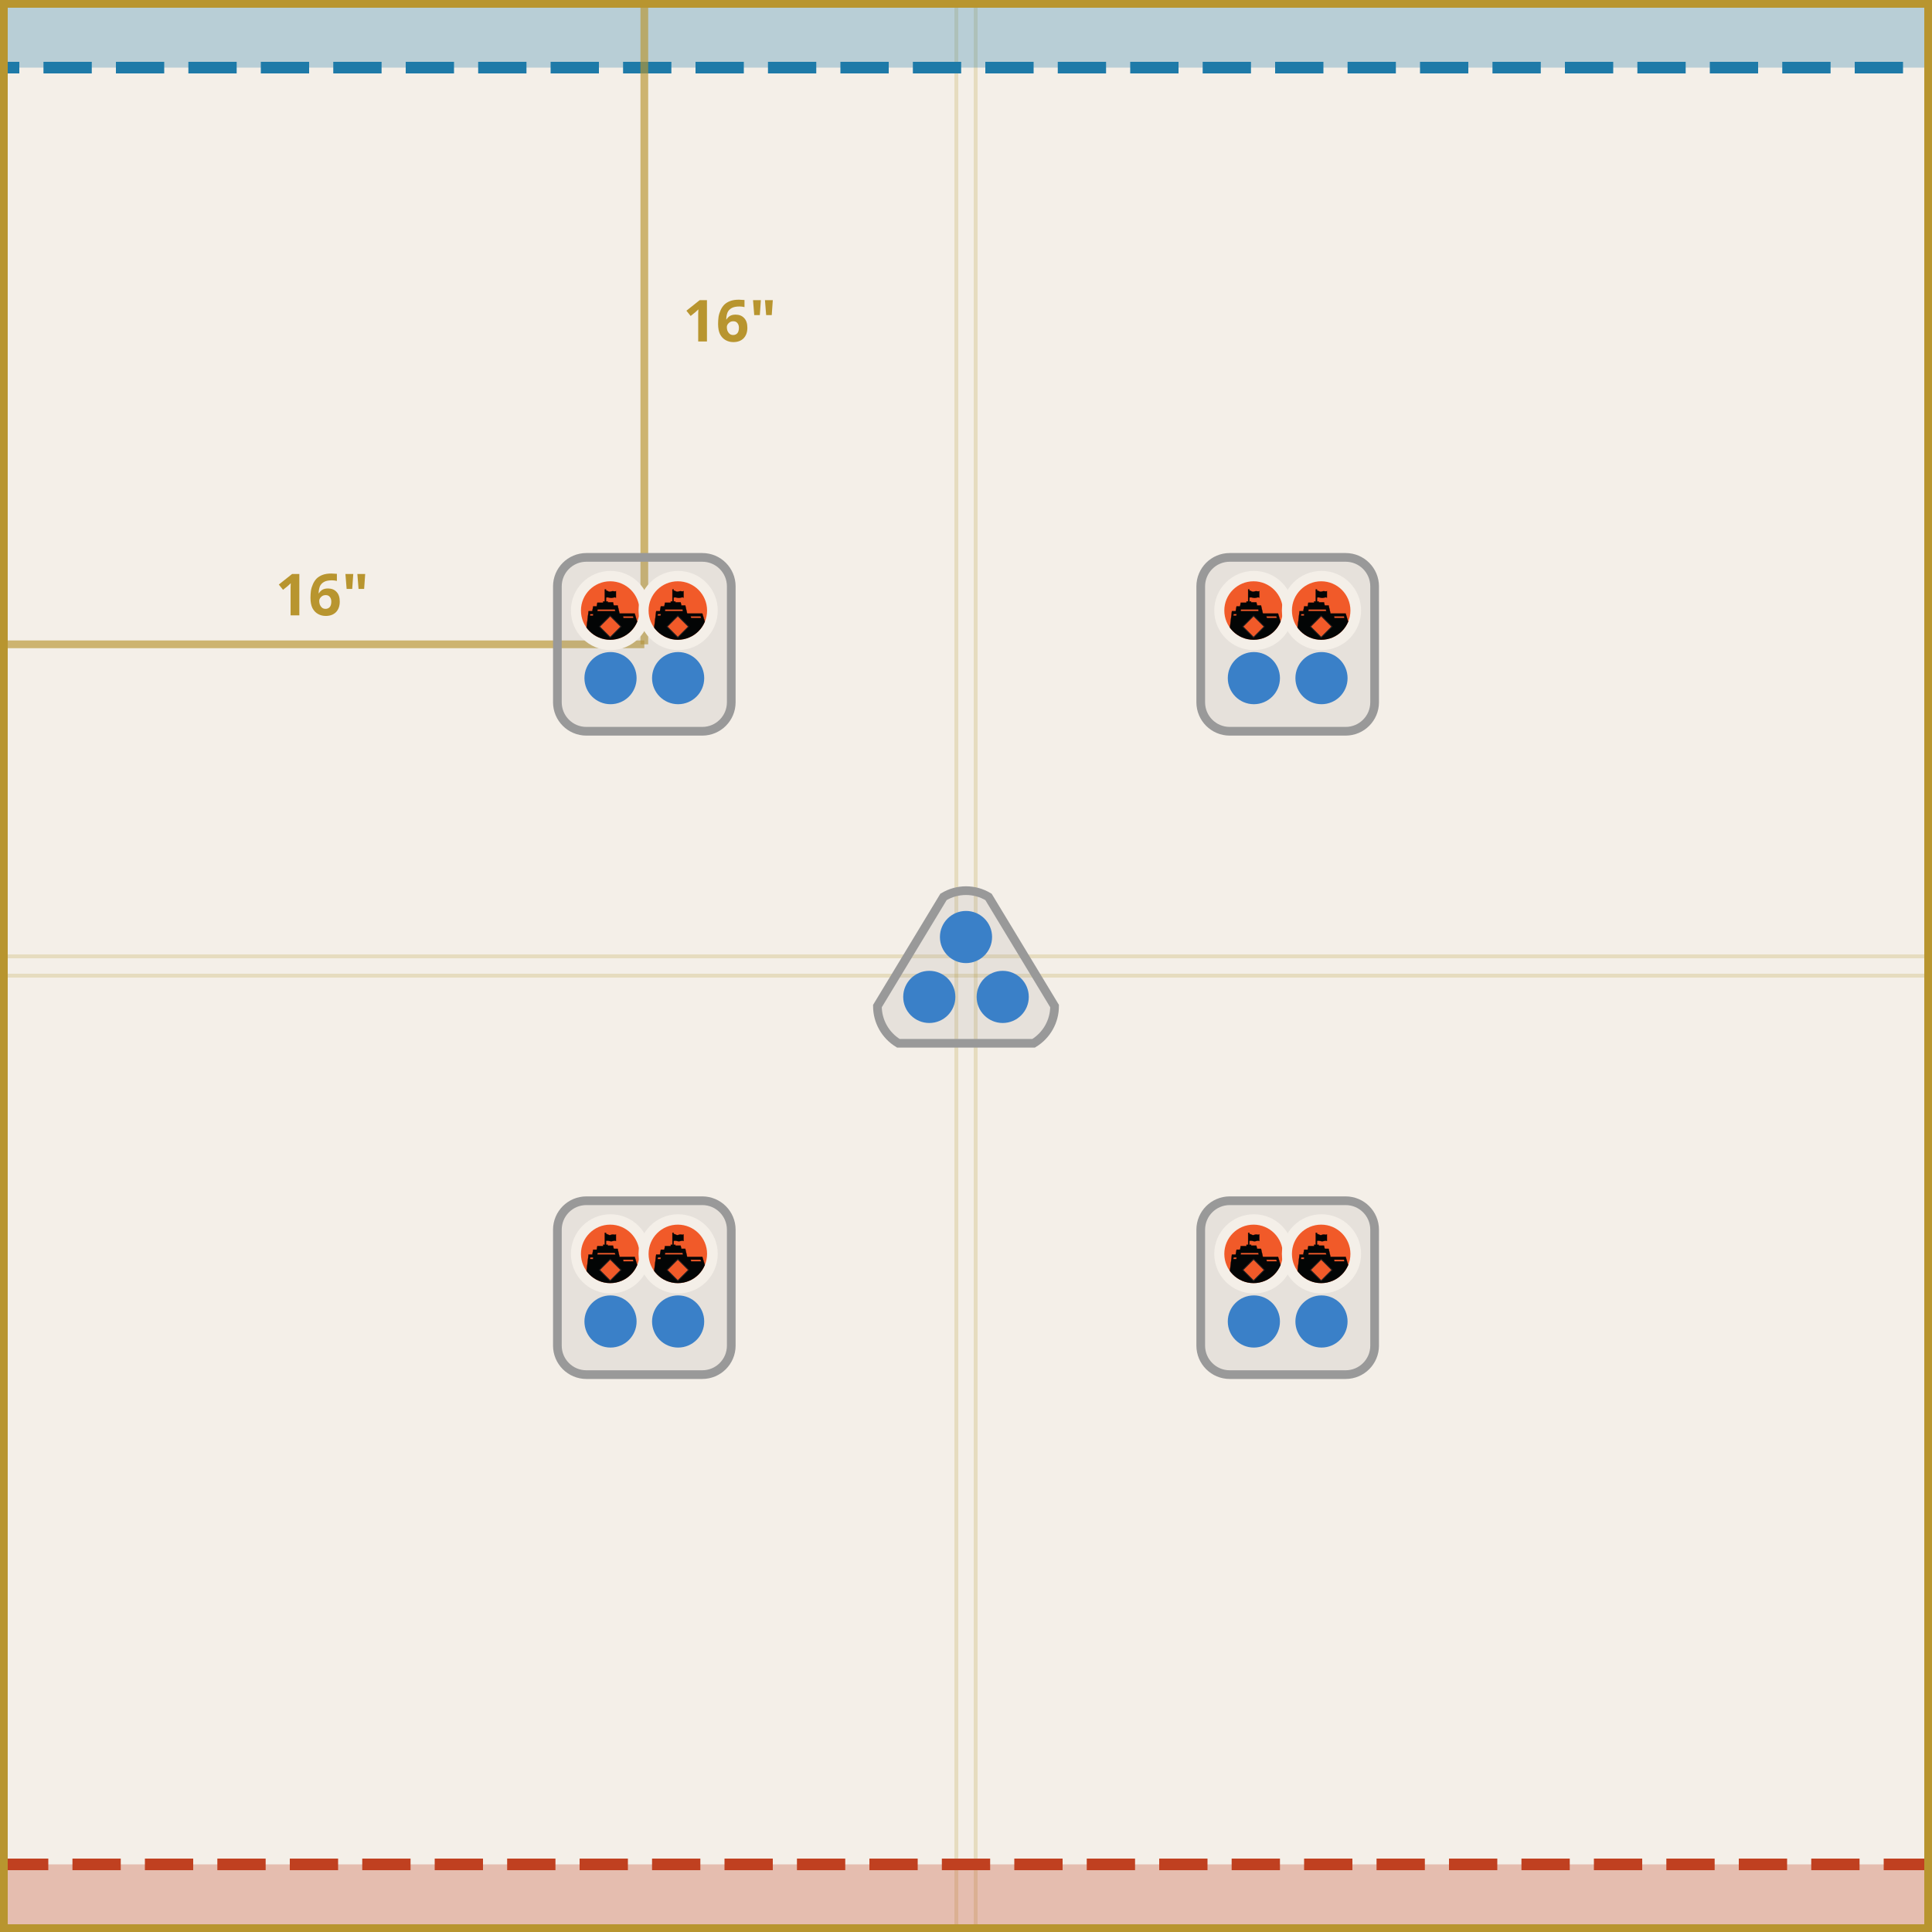
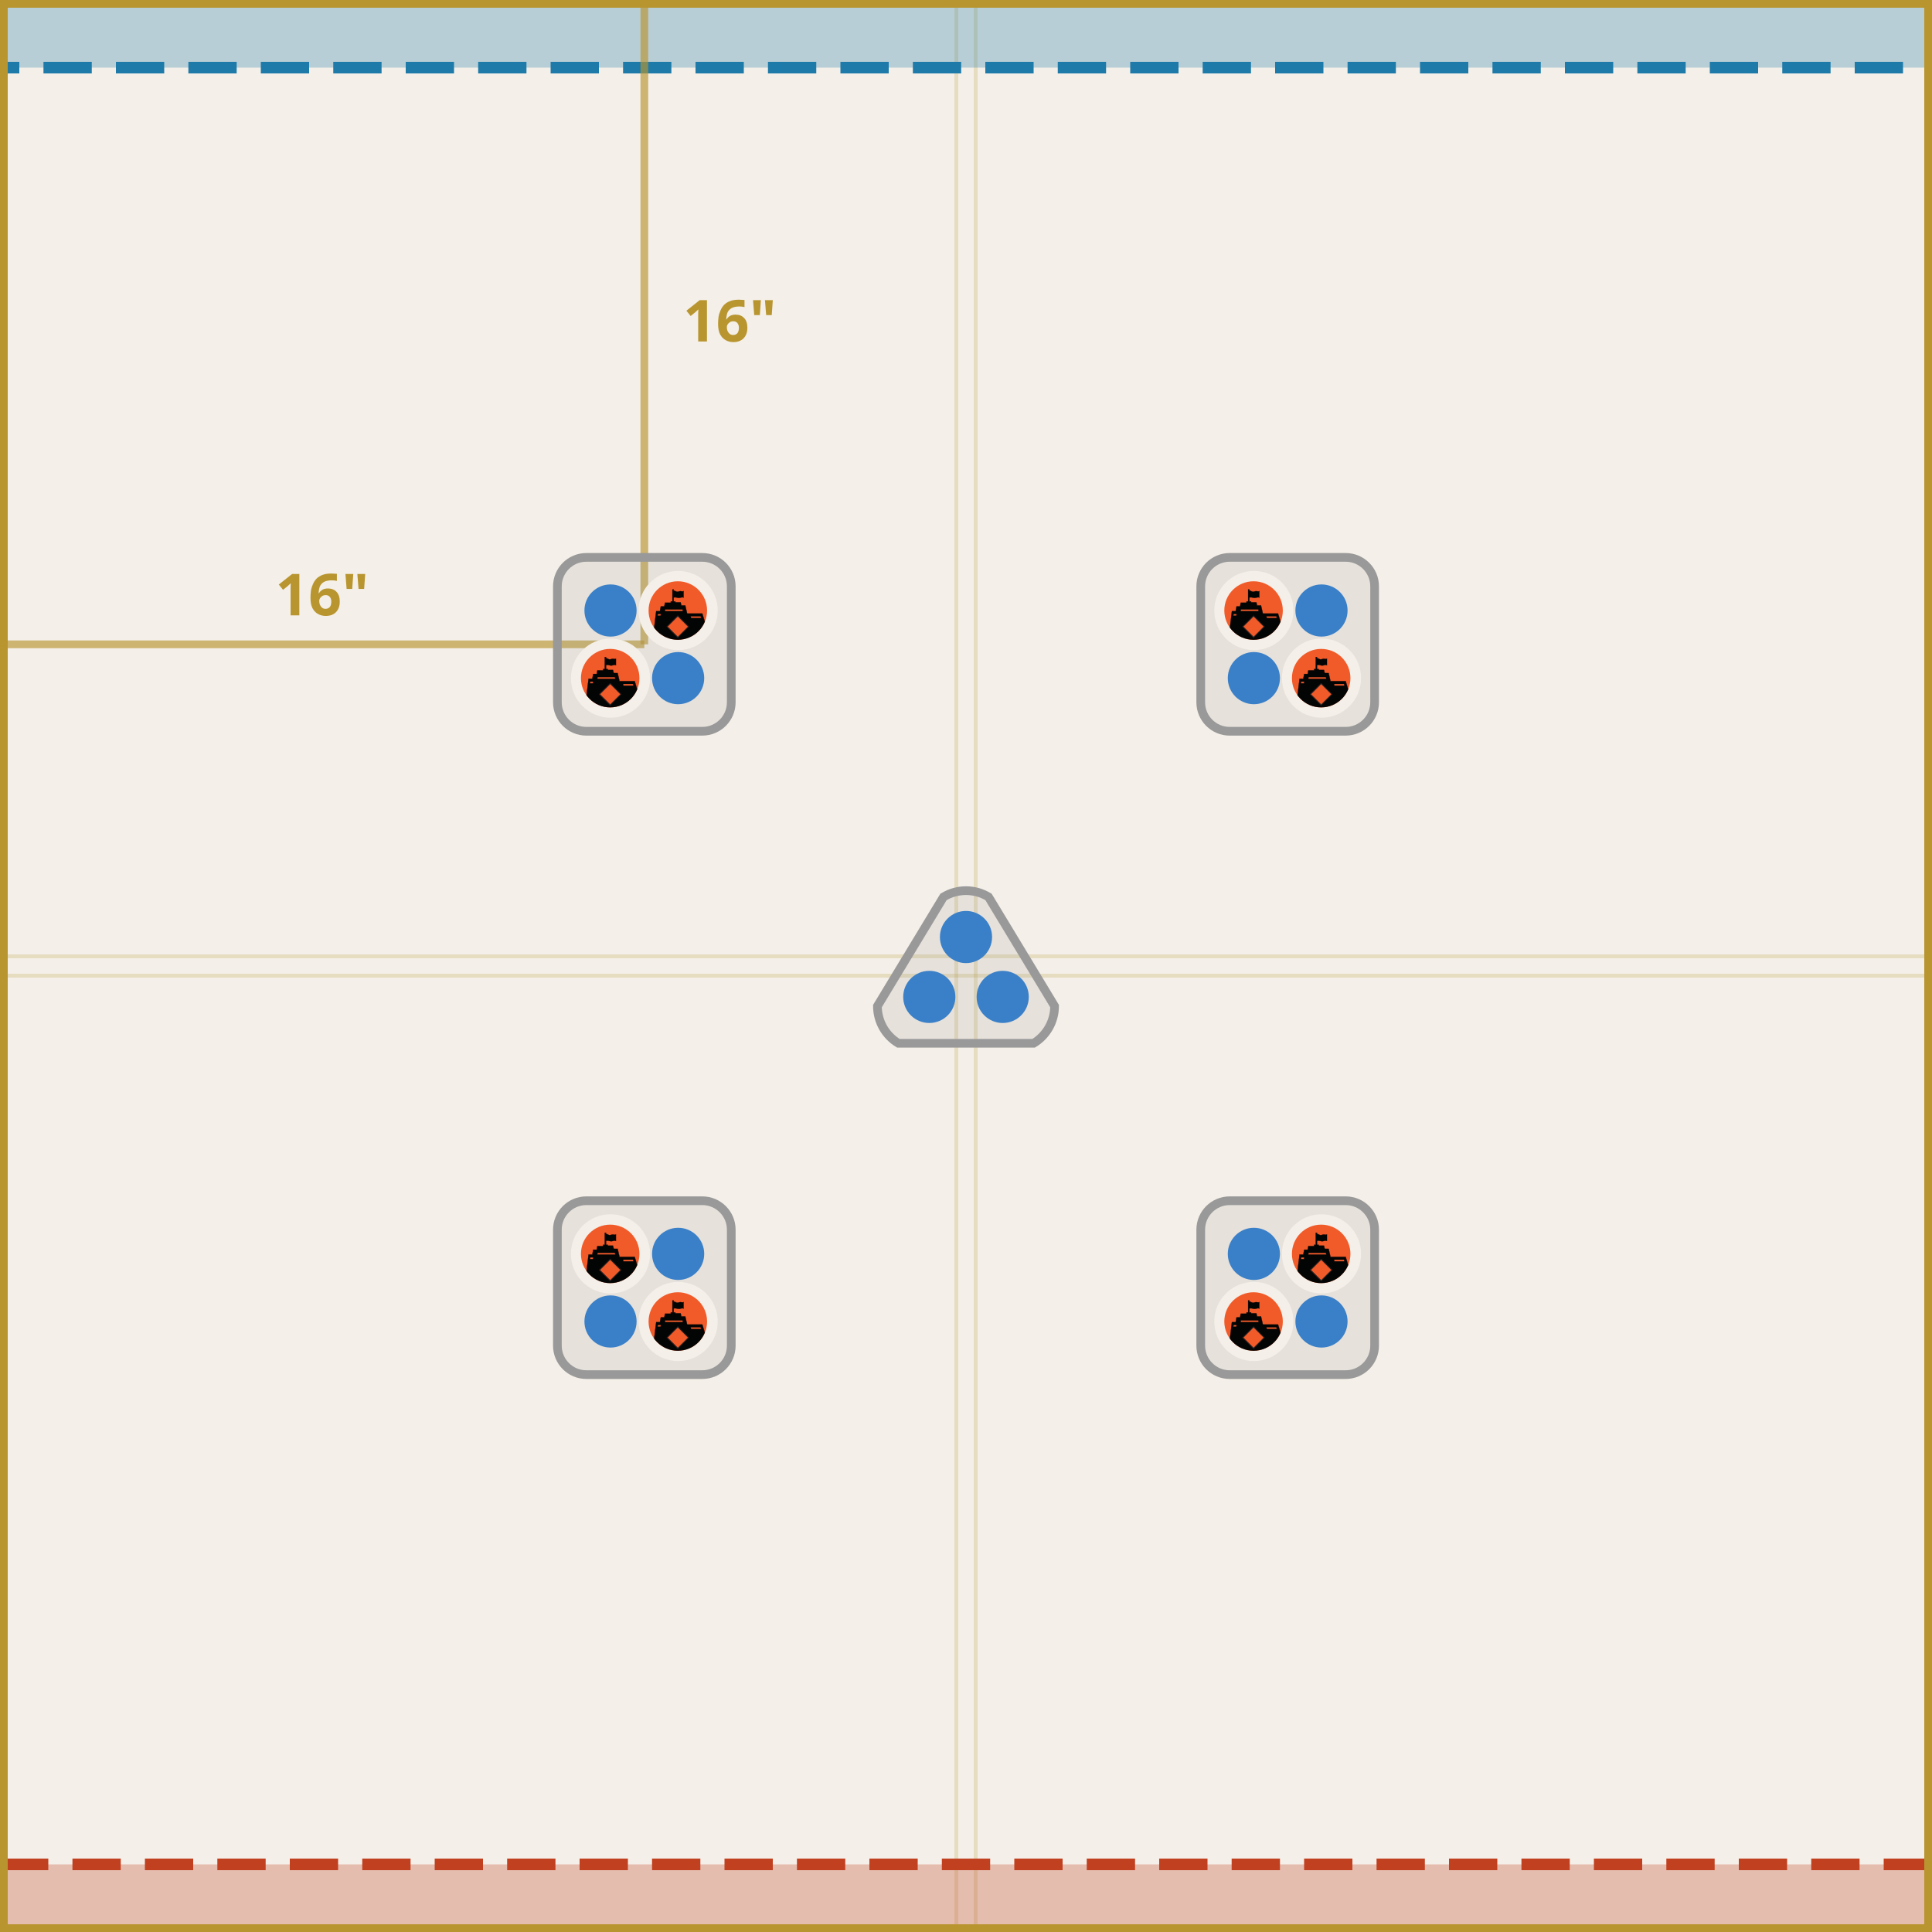
<svg xmlns="http://www.w3.org/2000/svg" viewBox="0 0 200 200" width="1000" height="1000">
  <rect width="200" height="200" fill="#f4efe8" />
  <line x1="99" y1="0" x2="99" y2="200" stroke="#B8952F" stroke-width=".4" opacity=".22" />
  <line x1="101" y1="0" x2="101" y2="200" stroke="#B8952F" stroke-width=".4" opacity=".22" />
  <line x1="0" y1="99" x2="200" y2="99" stroke="#B8952F" stroke-width=".4" opacity=".22" />
  <line x1="0" y1="101" x2="200" y2="101" stroke="#B8952F" stroke-width=".4" opacity=".22" />
  <rect x="0" y="0" width="200" height="7" fill="#1E7AA8" fill-opacity=".28" stroke="#1E7AA8" stroke-width="1.2" stroke-dasharray="5,2.5" />
  <rect x="0" y="193" width="200" height="7" fill="#C04020" fill-opacity=".28" stroke="#C04020" stroke-width="1.2" stroke-dasharray="5,2.5" />
  <rect x="0" y="0" width="200" height="200" fill="none" stroke="#B8952F" stroke-width="1.6" />
  <line x1="66.7" y1="66.7" x2="66.7" y2="0" stroke="#B8952F" stroke-width=".8" opacity=".65" />
  <line x1="63.7" y1="0" x2="69.7" y2="0" stroke="#B8952F" stroke-width=".8" opacity=".7" />
  <text x="70.7" y="35.35" text-anchor="start" font-size="6" fill="#B8952F" font-family="sans-serif" font-weight="600">16"</text>
  <line x1="66.7" y1="66.7" x2="0" y2="66.7" stroke="#B8952F" stroke-width=".8" opacity=".65" />
  <line x1="0" y1="63.7" x2="0" y2="69.7" stroke="#B8952F" stroke-width=".8" opacity=".7" />
  <text x="33.35" y="63.7" text-anchor="middle" font-size="6" fill="#B8952F" font-family="sans-serif" font-weight="600">16"</text>
  <g data-size="clash" />
  <g>
    <rect x="57.7" y="57.7" width="18" height="18" rx="3" fill="rgb(150,150,150)" fill-opacity=".15" stroke="#999" stroke-width=".9" />
    <circle cx="63.2" cy="63.2" r="2.7" fill="#3A80C8" />
    <circle cx="70.2" cy="63.2" r="2.7" fill="#3A80C8" />
    <circle cx="63.2" cy="70.2" r="2.7" fill="#3A80C8" />
    <circle cx="70.2" cy="70.2" r="2.7" fill="#3A80C8" />
  </g>
  <g>
    <rect x="124.3" y="57.7" width="18" height="18" rx="3" fill="rgb(150,150,150)" fill-opacity=".15" stroke="#999" stroke-width=".9" />
    <circle cx="129.8" cy="63.2" r="2.7" fill="#3A80C8" />
    <circle cx="136.8" cy="63.2" r="2.7" fill="#3A80C8" />
    <circle cx="129.8" cy="70.2" r="2.7" fill="#3A80C8" />
    <circle cx="136.8" cy="70.2" r="2.7" fill="#3A80C8" />
  </g>
  <g data-size="clash">
    <g>
      <path d="M102.33,92.85 L109.17,104.15 A4.5,4.5 0 0,1 107,108 L93,108 A4.5,4.5 0 0,1 90.83,104.15 L97.67,92.85 A4.5,4.5 0 0,1 102.33,92.85 Z" fill="rgb(150,150,150)" fill-opacity=".15" stroke="#999" stroke-width=".9" />
      <circle cx="100" cy="97" r="2.7" fill="#3A80C8" />
      <circle cx="96.2" cy="103.2" r="2.7" fill="#3A80C8" />
      <circle cx="103.8" cy="103.2" r="2.7" fill="#3A80C8" />
    </g>
  </g>
  <g>
    <rect x="57.7" y="124.3" width="18" height="18" rx="3" fill="rgb(150,150,150)" fill-opacity=".15" stroke="#999" stroke-width=".9" />
    <circle cx="63.2" cy="129.8" r="2.7" fill="#3A80C8" />
    <circle cx="70.2" cy="129.8" r="2.7" fill="#3A80C8" />
    <circle cx="63.2" cy="136.8" r="2.7" fill="#3A80C8" />
    <circle cx="70.2" cy="136.8" r="2.7" fill="#3A80C8" />
  </g>
  <g>
    <rect x="124.3" y="124.3" width="18" height="18" rx="3" fill="rgb(150,150,150)" fill-opacity=".15" stroke="#999" stroke-width=".9" />
    <circle cx="129.8" cy="129.8" r="2.7" fill="#3A80C8" />
    <circle cx="136.8" cy="129.8" r="2.7" fill="#3A80C8" />
    <circle cx="129.8" cy="136.8" r="2.7" fill="#3A80C8" />
    <circle cx="136.8" cy="136.8" r="2.7" fill="#3A80C8" />
  </g>
-   <circle cx="63.2" cy="63.2" r="4.1" fill="#f4efe8" />
-   <g transform="translate(59.90,59.90) scale(0.103125)">
+   <circle cx="70.2" cy="63.2" r="4.1" fill="#f4efe8" />
+   <g transform="translate(66.90,59.90) scale(0.103125)">
    <clipPath id="tk-out">
      <circle cx="31.69" cy="32.02" r="29.36" />
    </clipPath>
    <g clip-path="url(#tk-out)">
      <path fill="#f15a29" d="M61.06 32.02C61.06 48.24 47.91 61.38 31.69 61.38C15.48 61.38 2.33 48.24 2.33 32.02C2.33 15.8 15.48 2.65 31.69 2.65C47.91 2.65 61.06 15.8 61.06 32.02" />
      <path fill="#030505" stroke="#030405" stroke-width="0.25" d="M27.51 19.09L27.51 22.91L29.24 22.91L29.24 23.77L34.49 23.77L35.26 26.91L39.16 26.91L41.05 35.04L56.28 35.04L61.62 52.6L47.99 62.41L20.2 63.05L7.52 52.6L9.97 32.68L13.74 32.68L14.64 27.81L18.15 27.81L18.81 24.17L24.61 24.17L24.61 22.91L26.25 22.91L26.25 10.88L27.51 10.88L27.51 12.31C27.51 12.31 27.96 11.79 28.88 12.36C29.8 12.92 30.79 13.3 31.75 13.14C32.72 12.98 33.65 12.42 34.67 12.6C35.68 12.78 36.49 12.87 36.92 12.76C37.34 12.65 37.46 12.49 37.46 12.49L37.46 19.05C37.46 19.05 36.51 18.49 35.39 18.85C34.27 19.21 32.6 19.54 31.55 19.21C30.49 18.87 28.97 18.66 28.25 18.76C27.77 18.83 27.51 19.09 27.51 19.09" />
      <path fill="#f15a29" d="M11.59 35.51L14.68 35.51L14.46 37.26L11.37 37.26L11.59 35.51" />
      <path fill="none" stroke="#030405" stroke-width="0.25" d="M11.59 35.51L11.37 37.26L14.46 37.26L14.68 35.51Z" />
      <path fill="#f15a29" d="M44.57 37.8L54.59 37.8L55.12 39.55L44.98 39.55L44.57 37.8" />
      <path fill="none" stroke="#030405" stroke-width="0.25" d="M44.57 37.8L44.98 39.55L55.12 39.55L54.59 37.8Z" />
      <path fill="#f15a29" d="M18.97 30.93L36.44 30.93L36.85 32.68L18.75 32.68L18.97 30.93" />
      <path fill="none" stroke="#030405" stroke-width="0.25" d="M18.97 30.93L18.75 32.68L36.85 32.68L36.44 30.93Z" />
      <path fill="#f15a29" d="M31.69 58.97L20.9 48.17L31.69 37.38L42.49 48.17L31.69 58.97" />
      <path fill="none" stroke="#231f20" stroke-width="0.93" d="M31.69 58.97L42.49 48.17L31.69 37.38L20.9 48.17Z" />
    </g>
  </g>
-   <circle cx="70.2" cy="63.2" r="4.1" fill="#f4efe8" />
-   <g transform="translate(66.90,59.90) scale(0.103125)">
+   <circle cx="63.2" cy="70.2" r="4.1" fill="#f4efe8" />
+   <g transform="translate(59.90,66.90) scale(0.103125)">
    <clipPath id="tk-out">
      <circle cx="31.69" cy="32.02" r="29.36" />
    </clipPath>
    <g clip-path="url(#tk-out)">
      <path fill="#f15a29" d="M61.06 32.02C61.06 48.24 47.91 61.38 31.69 61.38C15.48 61.38 2.33 48.24 2.33 32.02C2.33 15.8 15.48 2.65 31.69 2.65C47.91 2.65 61.06 15.8 61.06 32.02" />
      <path fill="#030505" stroke="#030405" stroke-width="0.25" d="M27.51 19.09L27.51 22.91L29.24 22.91L29.24 23.77L34.49 23.77L35.26 26.91L39.16 26.91L41.05 35.04L56.28 35.04L61.62 52.6L47.99 62.41L20.2 63.05L7.52 52.6L9.97 32.68L13.74 32.68L14.64 27.81L18.15 27.81L18.81 24.17L24.61 24.17L24.61 22.91L26.25 22.91L26.25 10.88L27.51 10.88L27.51 12.31C27.51 12.31 27.96 11.79 28.88 12.36C29.8 12.92 30.79 13.3 31.75 13.14C32.72 12.98 33.65 12.42 34.67 12.6C35.68 12.78 36.49 12.87 36.92 12.76C37.34 12.65 37.46 12.49 37.46 12.49L37.46 19.05C37.46 19.05 36.51 18.49 35.39 18.85C34.27 19.21 32.6 19.54 31.55 19.21C30.49 18.87 28.97 18.66 28.25 18.76C27.77 18.83 27.51 19.09 27.51 19.09" />
      <path fill="#f15a29" d="M11.59 35.51L14.68 35.51L14.46 37.26L11.37 37.26L11.59 35.51" />
      <path fill="none" stroke="#030405" stroke-width="0.25" d="M11.59 35.51L11.37 37.26L14.46 37.26L14.68 35.51Z" />
      <path fill="#f15a29" d="M44.57 37.8L54.59 37.8L55.12 39.55L44.98 39.55L44.57 37.8" />
      <path fill="none" stroke="#030405" stroke-width="0.25" d="M44.57 37.8L44.98 39.55L55.12 39.55L54.59 37.8Z" />
      <path fill="#f15a29" d="M18.97 30.93L36.44 30.93L36.85 32.68L18.75 32.68L18.97 30.93" />
      <path fill="none" stroke="#030405" stroke-width="0.25" d="M18.97 30.93L18.75 32.68L36.85 32.68L36.44 30.93Z" />
      <path fill="#f15a29" d="M31.69 58.97L20.9 48.17L31.69 37.38L42.49 48.17L31.69 58.97" />
      <path fill="none" stroke="#231f20" stroke-width="0.93" d="M31.69 58.97L42.49 48.17L31.69 37.38L20.9 48.17Z" />
    </g>
  </g>
  <circle cx="129.8" cy="63.2" r="4.1" fill="#f4efe8" />
  <g transform="translate(126.50,59.90) scale(0.103125)">
    <clipPath id="tk-out">
      <circle cx="31.69" cy="32.02" r="29.36" />
    </clipPath>
    <g clip-path="url(#tk-out)">
      <path fill="#f15a29" d="M61.06 32.02C61.06 48.24 47.91 61.38 31.69 61.38C15.48 61.38 2.33 48.24 2.33 32.02C2.33 15.8 15.48 2.65 31.69 2.65C47.91 2.65 61.06 15.8 61.06 32.02" />
      <path fill="#030505" stroke="#030405" stroke-width="0.25" d="M27.51 19.09L27.51 22.91L29.24 22.91L29.24 23.77L34.49 23.77L35.26 26.91L39.16 26.91L41.05 35.04L56.28 35.04L61.62 52.6L47.99 62.41L20.2 63.05L7.52 52.6L9.97 32.68L13.74 32.68L14.64 27.81L18.15 27.81L18.81 24.17L24.61 24.17L24.61 22.91L26.25 22.91L26.25 10.88L27.51 10.88L27.51 12.31C27.51 12.31 27.96 11.79 28.88 12.36C29.8 12.92 30.79 13.3 31.75 13.14C32.72 12.98 33.65 12.42 34.67 12.6C35.68 12.78 36.49 12.87 36.92 12.76C37.34 12.65 37.46 12.49 37.46 12.49L37.46 19.05C37.46 19.05 36.51 18.49 35.39 18.85C34.27 19.21 32.6 19.54 31.55 19.21C30.49 18.87 28.97 18.66 28.25 18.76C27.77 18.83 27.51 19.09 27.51 19.09" />
      <path fill="#f15a29" d="M11.59 35.51L14.68 35.51L14.46 37.26L11.37 37.26L11.59 35.51" />
      <path fill="none" stroke="#030405" stroke-width="0.25" d="M11.59 35.51L11.37 37.26L14.46 37.26L14.68 35.51Z" />
      <path fill="#f15a29" d="M44.57 37.8L54.59 37.8L55.12 39.55L44.98 39.55L44.57 37.8" />
      <path fill="none" stroke="#030405" stroke-width="0.25" d="M44.57 37.8L44.98 39.55L55.12 39.55L54.59 37.8Z" />
      <path fill="#f15a29" d="M18.97 30.93L36.44 30.93L36.85 32.68L18.75 32.68L18.97 30.93" />
      <path fill="none" stroke="#030405" stroke-width="0.25" d="M18.97 30.93L18.75 32.68L36.85 32.68L36.44 30.93Z" />
      <path fill="#f15a29" d="M31.69 58.97L20.9 48.17L31.69 37.38L42.49 48.17L31.69 58.97" />
      <path fill="none" stroke="#231f20" stroke-width="0.93" d="M31.69 58.97L42.49 48.17L31.69 37.38L20.9 48.17Z" />
    </g>
  </g>
-   <circle cx="136.8" cy="63.2" r="4.1" fill="#f4efe8" />
-   <g transform="translate(133.50,59.90) scale(0.103125)">
+   <circle cx="136.8" cy="70.2" r="4.1" fill="#f4efe8" />
+   <g transform="translate(133.50,66.90) scale(0.103125)">
    <clipPath id="tk-out">
      <circle cx="31.69" cy="32.02" r="29.36" />
    </clipPath>
    <g clip-path="url(#tk-out)">
      <path fill="#f15a29" d="M61.06 32.02C61.06 48.24 47.91 61.38 31.69 61.38C15.48 61.38 2.33 48.24 2.33 32.02C2.33 15.8 15.48 2.65 31.69 2.65C47.91 2.65 61.06 15.8 61.06 32.02" />
      <path fill="#030505" stroke="#030405" stroke-width="0.25" d="M27.51 19.09L27.51 22.91L29.24 22.91L29.24 23.77L34.49 23.77L35.26 26.91L39.16 26.91L41.05 35.04L56.28 35.04L61.62 52.6L47.99 62.41L20.2 63.05L7.52 52.6L9.97 32.68L13.74 32.68L14.64 27.81L18.15 27.81L18.81 24.17L24.61 24.17L24.61 22.91L26.25 22.91L26.25 10.88L27.51 10.88L27.51 12.31C27.51 12.31 27.96 11.79 28.88 12.36C29.8 12.92 30.79 13.3 31.75 13.14C32.72 12.98 33.65 12.42 34.67 12.6C35.68 12.78 36.49 12.87 36.92 12.76C37.34 12.65 37.46 12.49 37.46 12.49L37.46 19.05C37.46 19.05 36.51 18.49 35.39 18.85C34.27 19.21 32.6 19.54 31.55 19.21C30.49 18.87 28.97 18.66 28.25 18.76C27.77 18.83 27.51 19.09 27.51 19.09" />
      <path fill="#f15a29" d="M11.59 35.51L14.68 35.51L14.46 37.26L11.37 37.26L11.59 35.51" />
      <path fill="none" stroke="#030405" stroke-width="0.25" d="M11.59 35.51L11.37 37.26L14.46 37.26L14.68 35.51Z" />
      <path fill="#f15a29" d="M44.57 37.8L54.59 37.8L55.12 39.55L44.98 39.55L44.57 37.8" />
      <path fill="none" stroke="#030405" stroke-width="0.25" d="M44.57 37.8L44.98 39.55L55.12 39.55L54.59 37.8Z" />
      <path fill="#f15a29" d="M18.97 30.93L36.44 30.93L36.85 32.68L18.75 32.68L18.97 30.93" />
      <path fill="none" stroke="#030405" stroke-width="0.25" d="M18.97 30.93L18.75 32.68L36.85 32.68L36.44 30.93Z" />
      <path fill="#f15a29" d="M31.69 58.97L20.9 48.17L31.69 37.38L42.49 48.17L31.69 58.97" />
      <path fill="none" stroke="#231f20" stroke-width="0.93" d="M31.69 58.97L42.49 48.17L31.69 37.38L20.9 48.17Z" />
    </g>
  </g>
  <g data-size="clash" />
  <circle cx="63.2" cy="129.8" r="4.1" fill="#f4efe8" />
  <g transform="translate(59.90,126.50) scale(0.103125)">
    <clipPath id="tk-out">
      <circle cx="31.69" cy="32.02" r="29.36" />
    </clipPath>
    <g clip-path="url(#tk-out)">
      <path fill="#f15a29" d="M61.06 32.02C61.06 48.24 47.91 61.38 31.69 61.38C15.48 61.38 2.33 48.24 2.33 32.02C2.33 15.8 15.48 2.65 31.69 2.65C47.91 2.65 61.06 15.8 61.06 32.02" />
      <path fill="#030505" stroke="#030405" stroke-width="0.25" d="M27.51 19.09L27.51 22.91L29.24 22.91L29.24 23.77L34.49 23.77L35.26 26.91L39.16 26.91L41.05 35.04L56.28 35.04L61.62 52.6L47.99 62.41L20.2 63.05L7.52 52.6L9.97 32.68L13.74 32.68L14.64 27.81L18.15 27.81L18.81 24.17L24.61 24.17L24.61 22.91L26.25 22.91L26.25 10.88L27.51 10.88L27.51 12.31C27.51 12.31 27.96 11.79 28.88 12.36C29.8 12.92 30.79 13.3 31.75 13.14C32.72 12.98 33.65 12.42 34.67 12.6C35.68 12.78 36.49 12.87 36.92 12.76C37.34 12.65 37.46 12.49 37.46 12.49L37.46 19.05C37.46 19.05 36.51 18.49 35.39 18.85C34.27 19.21 32.6 19.54 31.55 19.21C30.49 18.87 28.97 18.66 28.25 18.76C27.77 18.83 27.51 19.09 27.51 19.09" />
      <path fill="#f15a29" d="M11.59 35.51L14.68 35.51L14.46 37.26L11.37 37.26L11.59 35.51" />
      <path fill="none" stroke="#030405" stroke-width="0.25" d="M11.59 35.51L11.37 37.26L14.46 37.26L14.68 35.51Z" />
      <path fill="#f15a29" d="M44.57 37.8L54.59 37.8L55.12 39.55L44.98 39.55L44.57 37.8" />
      <path fill="none" stroke="#030405" stroke-width="0.25" d="M44.57 37.8L44.98 39.55L55.12 39.55L54.59 37.8Z" />
      <path fill="#f15a29" d="M18.97 30.93L36.44 30.93L36.85 32.68L18.75 32.68L18.97 30.93" />
      <path fill="none" stroke="#030405" stroke-width="0.25" d="M18.97 30.93L18.75 32.68L36.85 32.68L36.44 30.93Z" />
      <path fill="#f15a29" d="M31.69 58.97L20.9 48.17L31.69 37.38L42.49 48.17L31.69 58.97" />
      <path fill="none" stroke="#231f20" stroke-width="0.93" d="M31.69 58.97L42.49 48.17L31.69 37.38L20.9 48.17Z" />
    </g>
  </g>
-   <circle cx="70.2" cy="129.8" r="4.1" fill="#f4efe8" />
-   <g transform="translate(66.90,126.50) scale(0.103125)">
-     <clipPath id="tk-out">
-       <circle cx="31.69" cy="32.02" r="29.36" />
-     </clipPath>
-     <g clip-path="url(#tk-out)">
-       <path fill="#f15a29" d="M61.06 32.02C61.06 48.24 47.91 61.38 31.69 61.38C15.48 61.38 2.33 48.24 2.33 32.02C2.33 15.8 15.48 2.65 31.69 2.65C47.91 2.65 61.06 15.8 61.06 32.02" />
-       <path fill="#030505" stroke="#030405" stroke-width="0.25" d="M27.51 19.09L27.51 22.91L29.24 22.91L29.24 23.77L34.49 23.77L35.26 26.91L39.16 26.91L41.05 35.04L56.28 35.04L61.62 52.6L47.99 62.41L20.2 63.05L7.52 52.6L9.97 32.68L13.74 32.68L14.64 27.81L18.15 27.81L18.81 24.17L24.61 24.17L24.61 22.91L26.25 22.91L26.25 10.88L27.51 10.88L27.51 12.31C27.51 12.31 27.96 11.79 28.88 12.36C29.8 12.92 30.79 13.3 31.75 13.14C32.72 12.98 33.65 12.42 34.67 12.6C35.68 12.78 36.49 12.87 36.92 12.76C37.34 12.65 37.46 12.49 37.46 12.49L37.46 19.05C37.46 19.05 36.51 18.49 35.39 18.85C34.27 19.21 32.6 19.54 31.55 19.21C30.49 18.87 28.97 18.66 28.25 18.76C27.77 18.83 27.51 19.09 27.51 19.09" />
-       <path fill="#f15a29" d="M11.59 35.51L14.68 35.51L14.46 37.26L11.37 37.26L11.59 35.51" />
-       <path fill="none" stroke="#030405" stroke-width="0.25" d="M11.59 35.51L11.37 37.26L14.46 37.26L14.68 35.51Z" />
-       <path fill="#f15a29" d="M44.57 37.8L54.59 37.8L55.12 39.55L44.98 39.55L44.57 37.8" />
-       <path fill="none" stroke="#030405" stroke-width="0.25" d="M44.57 37.8L44.98 39.55L55.12 39.55L54.59 37.8Z" />
-       <path fill="#f15a29" d="M18.97 30.93L36.44 30.93L36.85 32.68L18.75 32.68L18.97 30.93" />
-       <path fill="none" stroke="#030405" stroke-width="0.25" d="M18.97 30.93L18.75 32.68L36.85 32.68L36.44 30.93Z" />
-       <path fill="#f15a29" d="M31.69 58.97L20.9 48.17L31.69 37.38L42.49 48.17L31.69 58.97" />
-       <path fill="none" stroke="#231f20" stroke-width="0.93" d="M31.69 58.97L42.49 48.17L31.69 37.38L20.9 48.17Z" />
-     </g>
-   </g>
-   <circle cx="129.8" cy="129.8" r="4.1" fill="#f4efe8" />
-   <g transform="translate(126.50,126.50) scale(0.103125)">
+   <circle cx="70.2" cy="136.8" r="4.1" fill="#f4efe8" />
+   <g transform="translate(66.90,133.50) scale(0.103125)">
    <clipPath id="tk-out">
      <circle cx="31.69" cy="32.02" r="29.36" />
    </clipPath>
    <g clip-path="url(#tk-out)">
      <path fill="#f15a29" d="M61.06 32.02C61.06 48.24 47.91 61.38 31.69 61.38C15.48 61.38 2.33 48.24 2.33 32.02C2.33 15.8 15.48 2.65 31.69 2.65C47.91 2.65 61.06 15.8 61.06 32.02" />
      <path fill="#030505" stroke="#030405" stroke-width="0.25" d="M27.51 19.09L27.51 22.91L29.24 22.91L29.24 23.77L34.49 23.77L35.26 26.91L39.16 26.91L41.05 35.04L56.28 35.04L61.62 52.6L47.99 62.41L20.2 63.05L7.52 52.6L9.97 32.68L13.74 32.68L14.64 27.81L18.15 27.81L18.81 24.17L24.61 24.17L24.61 22.91L26.25 22.91L26.25 10.88L27.51 10.88L27.51 12.31C27.51 12.31 27.96 11.79 28.88 12.36C29.8 12.92 30.79 13.3 31.75 13.14C32.72 12.98 33.65 12.42 34.67 12.6C35.68 12.78 36.49 12.87 36.92 12.76C37.34 12.65 37.46 12.49 37.46 12.49L37.46 19.05C37.46 19.05 36.51 18.49 35.39 18.85C34.27 19.21 32.6 19.54 31.55 19.21C30.49 18.87 28.97 18.66 28.25 18.76C27.77 18.83 27.51 19.09 27.51 19.09" />
      <path fill="#f15a29" d="M11.59 35.51L14.68 35.51L14.46 37.26L11.37 37.26L11.59 35.51" />
      <path fill="none" stroke="#030405" stroke-width="0.25" d="M11.59 35.51L11.37 37.26L14.46 37.26L14.68 35.51Z" />
      <path fill="#f15a29" d="M44.57 37.8L54.59 37.8L55.12 39.55L44.98 39.55L44.57 37.8" />
      <path fill="none" stroke="#030405" stroke-width="0.25" d="M44.57 37.8L44.98 39.55L55.12 39.55L54.59 37.8Z" />
      <path fill="#f15a29" d="M18.97 30.93L36.44 30.93L36.85 32.68L18.75 32.68L18.97 30.93" />
      <path fill="none" stroke="#030405" stroke-width="0.25" d="M18.97 30.93L18.75 32.68L36.85 32.68L36.44 30.93Z" />
      <path fill="#f15a29" d="M31.69 58.97L20.9 48.17L31.69 37.38L42.49 48.17L31.69 58.97" />
      <path fill="none" stroke="#231f20" stroke-width="0.93" d="M31.69 58.97L42.49 48.17L31.69 37.38L20.9 48.17Z" />
    </g>
  </g>
  <circle cx="136.8" cy="129.8" r="4.1" fill="#f4efe8" />
  <g transform="translate(133.50,126.50) scale(0.103125)">
    <clipPath id="tk-out">
      <circle cx="31.69" cy="32.02" r="29.36" />
    </clipPath>
    <g clip-path="url(#tk-out)">
      <path fill="#f15a29" d="M61.06 32.02C61.06 48.24 47.91 61.38 31.69 61.38C15.48 61.38 2.33 48.24 2.33 32.02C2.33 15.8 15.48 2.65 31.69 2.65C47.91 2.65 61.06 15.8 61.06 32.02" />
      <path fill="#030505" stroke="#030405" stroke-width="0.25" d="M27.51 19.09L27.51 22.91L29.24 22.91L29.24 23.77L34.49 23.77L35.26 26.91L39.16 26.91L41.05 35.04L56.28 35.04L61.62 52.6L47.99 62.41L20.2 63.05L7.52 52.6L9.97 32.68L13.74 32.68L14.64 27.81L18.15 27.81L18.81 24.17L24.61 24.17L24.61 22.91L26.25 22.91L26.25 10.88L27.51 10.88L27.51 12.31C27.51 12.31 27.96 11.79 28.88 12.36C29.8 12.92 30.79 13.3 31.75 13.14C32.72 12.98 33.65 12.42 34.67 12.6C35.68 12.78 36.49 12.87 36.92 12.76C37.34 12.65 37.46 12.49 37.46 12.49L37.46 19.05C37.46 19.05 36.51 18.49 35.39 18.85C34.27 19.21 32.6 19.54 31.55 19.21C30.49 18.87 28.97 18.66 28.25 18.76C27.77 18.83 27.51 19.09 27.51 19.09" />
      <path fill="#f15a29" d="M11.59 35.51L14.68 35.51L14.46 37.26L11.37 37.26L11.59 35.51" />
      <path fill="none" stroke="#030405" stroke-width="0.25" d="M11.59 35.51L11.37 37.26L14.46 37.26L14.68 35.51Z" />
      <path fill="#f15a29" d="M44.57 37.8L54.59 37.8L55.12 39.55L44.98 39.55L44.57 37.8" />
      <path fill="none" stroke="#030405" stroke-width="0.25" d="M44.57 37.8L44.98 39.55L55.12 39.55L54.59 37.8Z" />
      <path fill="#f15a29" d="M18.97 30.93L36.44 30.93L36.85 32.68L18.75 32.68L18.97 30.93" />
      <path fill="none" stroke="#030405" stroke-width="0.25" d="M18.97 30.93L18.75 32.68L36.85 32.68L36.44 30.93Z" />
      <path fill="#f15a29" d="M31.69 58.97L20.9 48.17L31.69 37.38L42.49 48.17L31.69 58.97" />
      <path fill="none" stroke="#231f20" stroke-width="0.93" d="M31.69 58.97L42.49 48.17L31.69 37.38L20.9 48.17Z" />
    </g>
  </g>
+   <circle cx="129.8" cy="136.8" r="4.1" fill="#f4efe8" />
+   <g transform="translate(126.50,133.50) scale(0.103125)">
+     <clipPath id="tk-out">
+       <circle cx="31.69" cy="32.02" r="29.36" />
+     </clipPath>
+     <g clip-path="url(#tk-out)">
+       <path fill="#f15a29" d="M61.06 32.02C61.06 48.24 47.91 61.38 31.69 61.38C15.48 61.38 2.33 48.24 2.33 32.02C2.33 15.8 15.48 2.65 31.69 2.65C47.91 2.65 61.06 15.8 61.06 32.02" />
+       <path fill="#030505" stroke="#030405" stroke-width="0.25" d="M27.51 19.09L27.51 22.91L29.24 22.91L29.24 23.77L34.49 23.77L35.26 26.91L39.16 26.91L41.05 35.04L56.28 35.04L61.62 52.6L47.99 62.41L20.2 63.05L7.52 52.6L9.97 32.68L13.74 32.68L14.64 27.81L18.15 27.81L18.81 24.17L24.61 24.17L24.61 22.91L26.25 22.91L26.25 10.88L27.51 10.88L27.51 12.31C27.51 12.31 27.96 11.79 28.88 12.36C29.8 12.92 30.79 13.3 31.75 13.14C32.72 12.98 33.65 12.42 34.67 12.6C35.68 12.78 36.49 12.87 36.92 12.76C37.34 12.65 37.46 12.49 37.46 12.49L37.46 19.05C37.46 19.05 36.51 18.49 35.39 18.85C34.27 19.21 32.6 19.54 31.55 19.21C30.49 18.87 28.97 18.66 28.25 18.76C27.77 18.83 27.51 19.09 27.51 19.09" />
+       <path fill="#f15a29" d="M11.59 35.51L14.68 35.51L14.46 37.26L11.37 37.26L11.59 35.51" />
+       <path fill="none" stroke="#030405" stroke-width="0.25" d="M11.59 35.51L11.37 37.26L14.46 37.26L14.68 35.51Z" />
+       <path fill="#f15a29" d="M44.57 37.8L54.59 37.8L55.12 39.55L44.98 39.55L44.57 37.8" />
+       <path fill="none" stroke="#030405" stroke-width="0.25" d="M44.57 37.8L44.98 39.55L55.12 39.55L54.59 37.8Z" />
+       <path fill="#f15a29" d="M18.97 30.93L36.44 30.93L36.85 32.68L18.75 32.68L18.97 30.93" />
+       <path fill="none" stroke="#030405" stroke-width="0.25" d="M18.97 30.93L18.75 32.68L36.85 32.68L36.44 30.93Z" />
+       <path fill="#f15a29" d="M31.69 58.97L20.9 48.17L31.69 37.38L42.49 48.17L31.69 58.97" />
+       <path fill="none" stroke="#231f20" stroke-width="0.93" d="M31.69 58.97L42.49 48.17L31.69 37.38L20.9 48.17Z" />
+     </g>
+   </g>
</svg>
